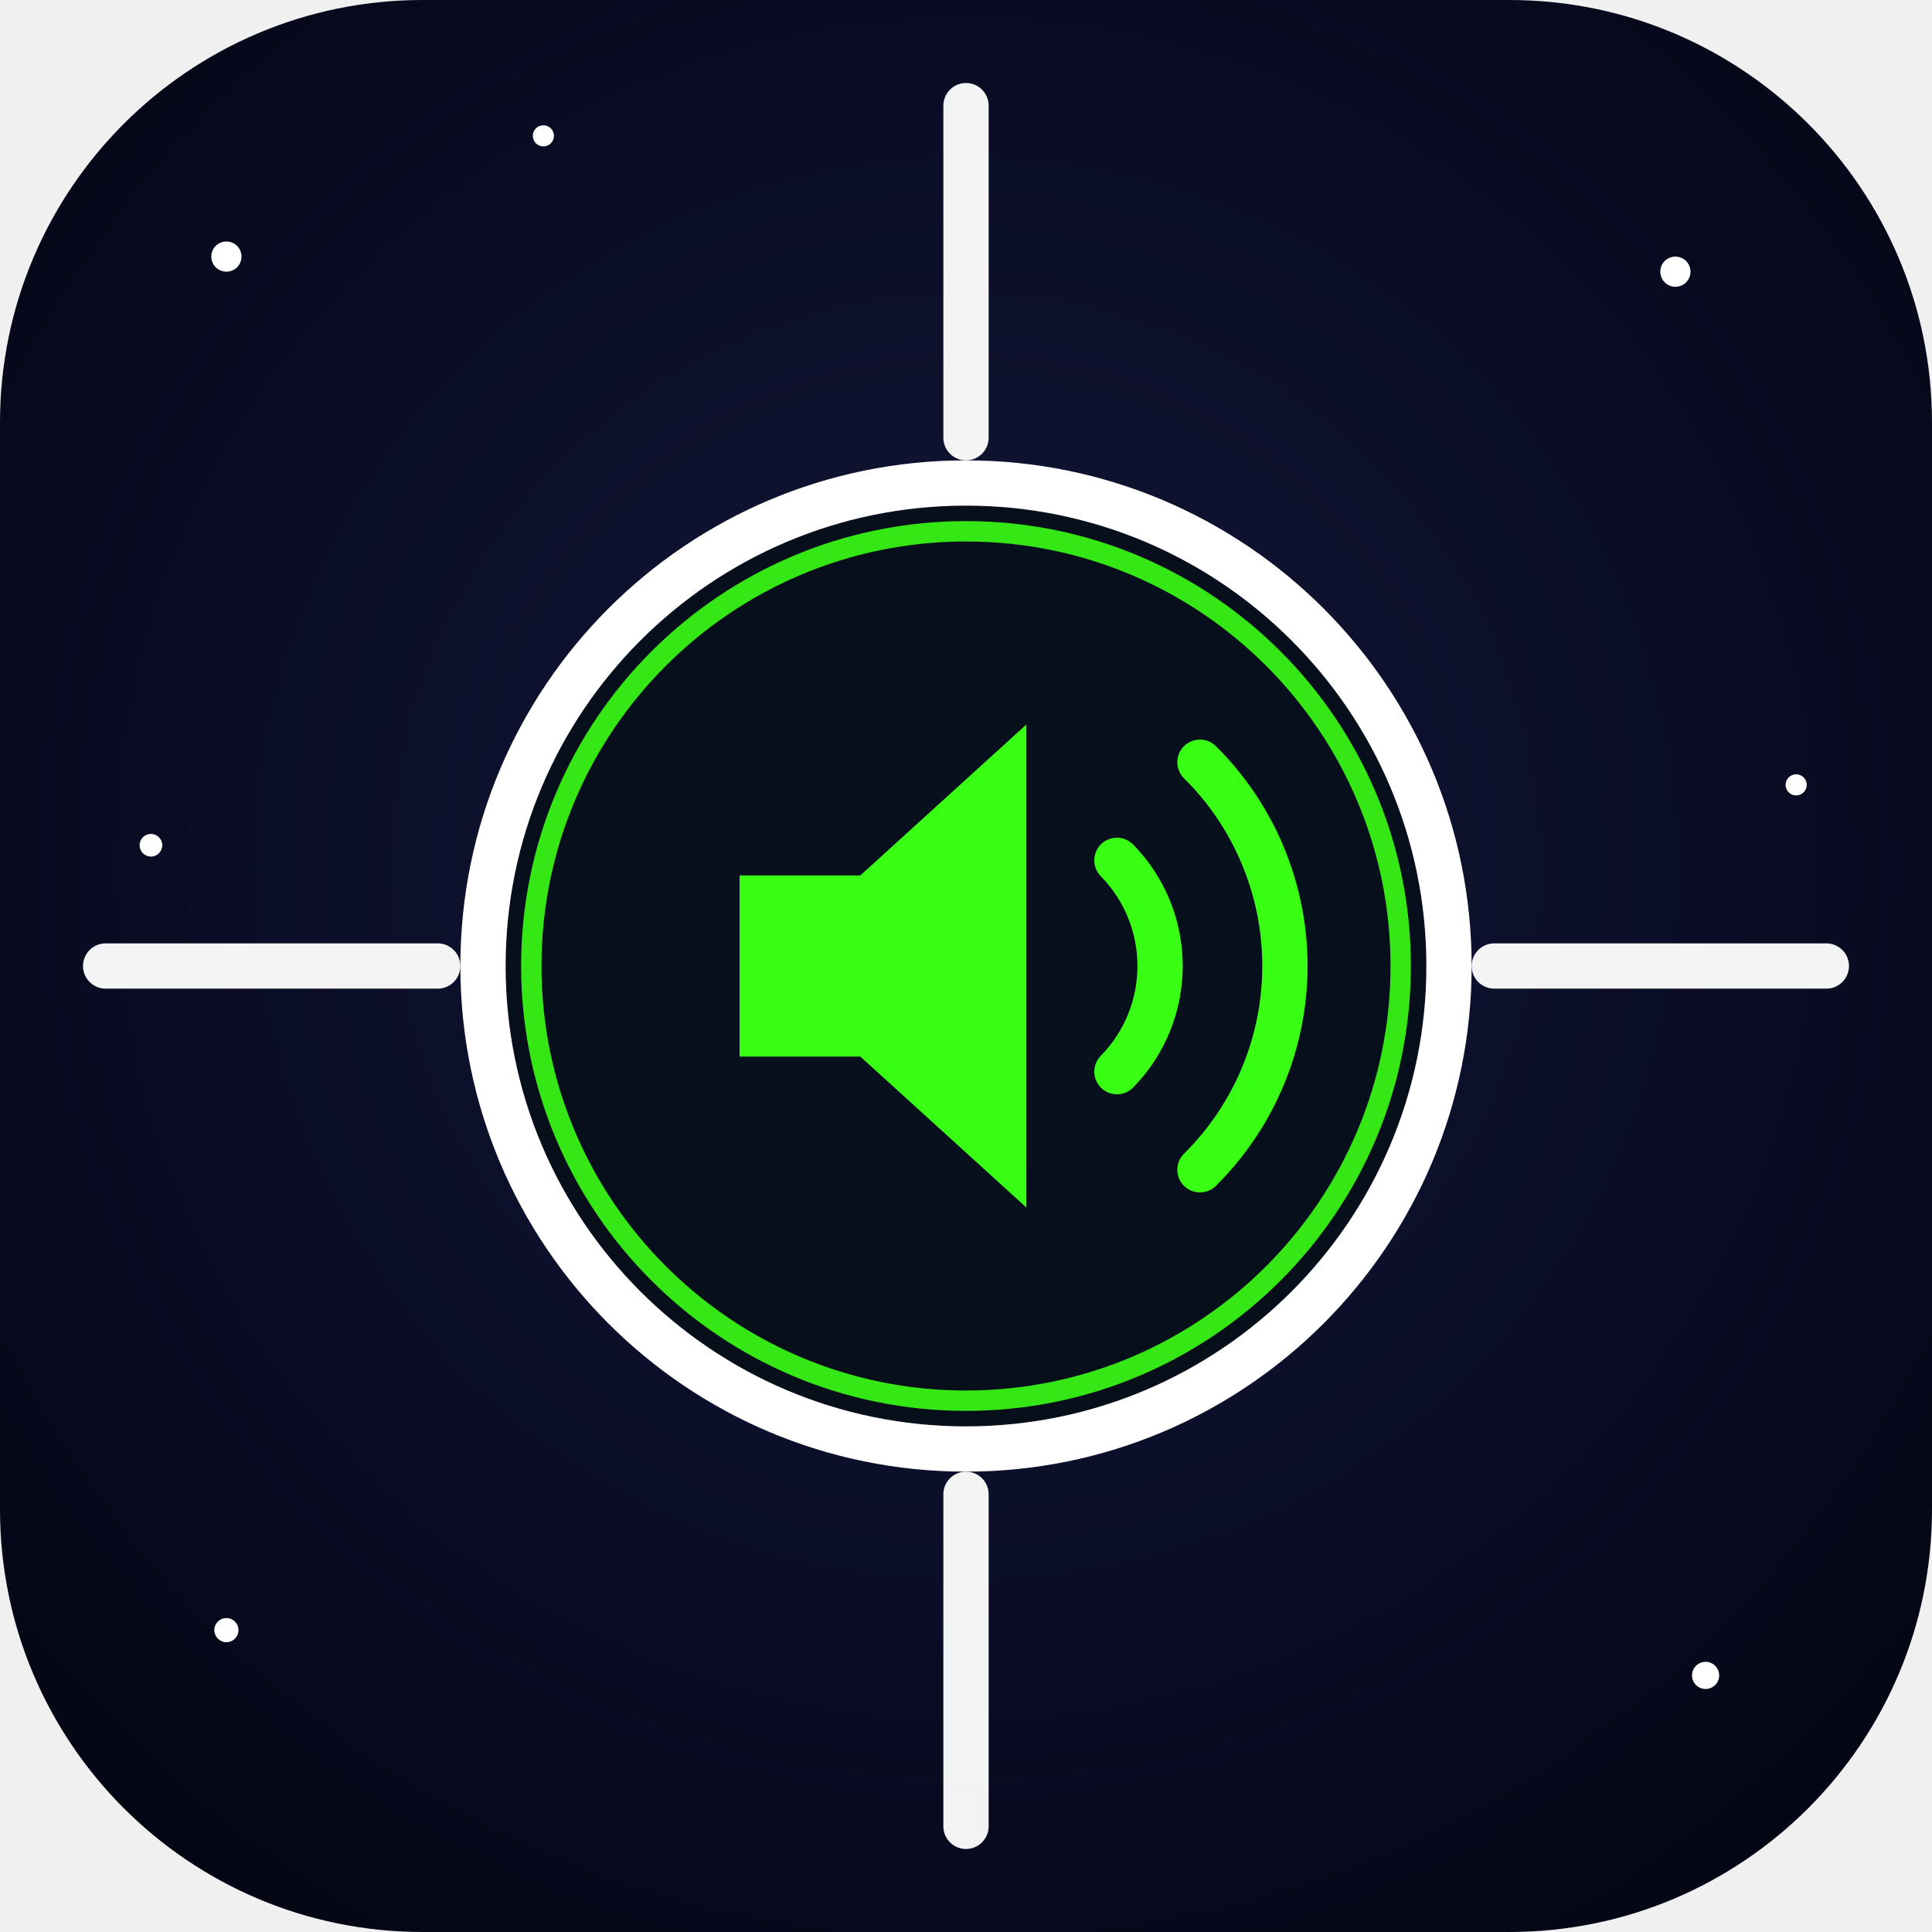
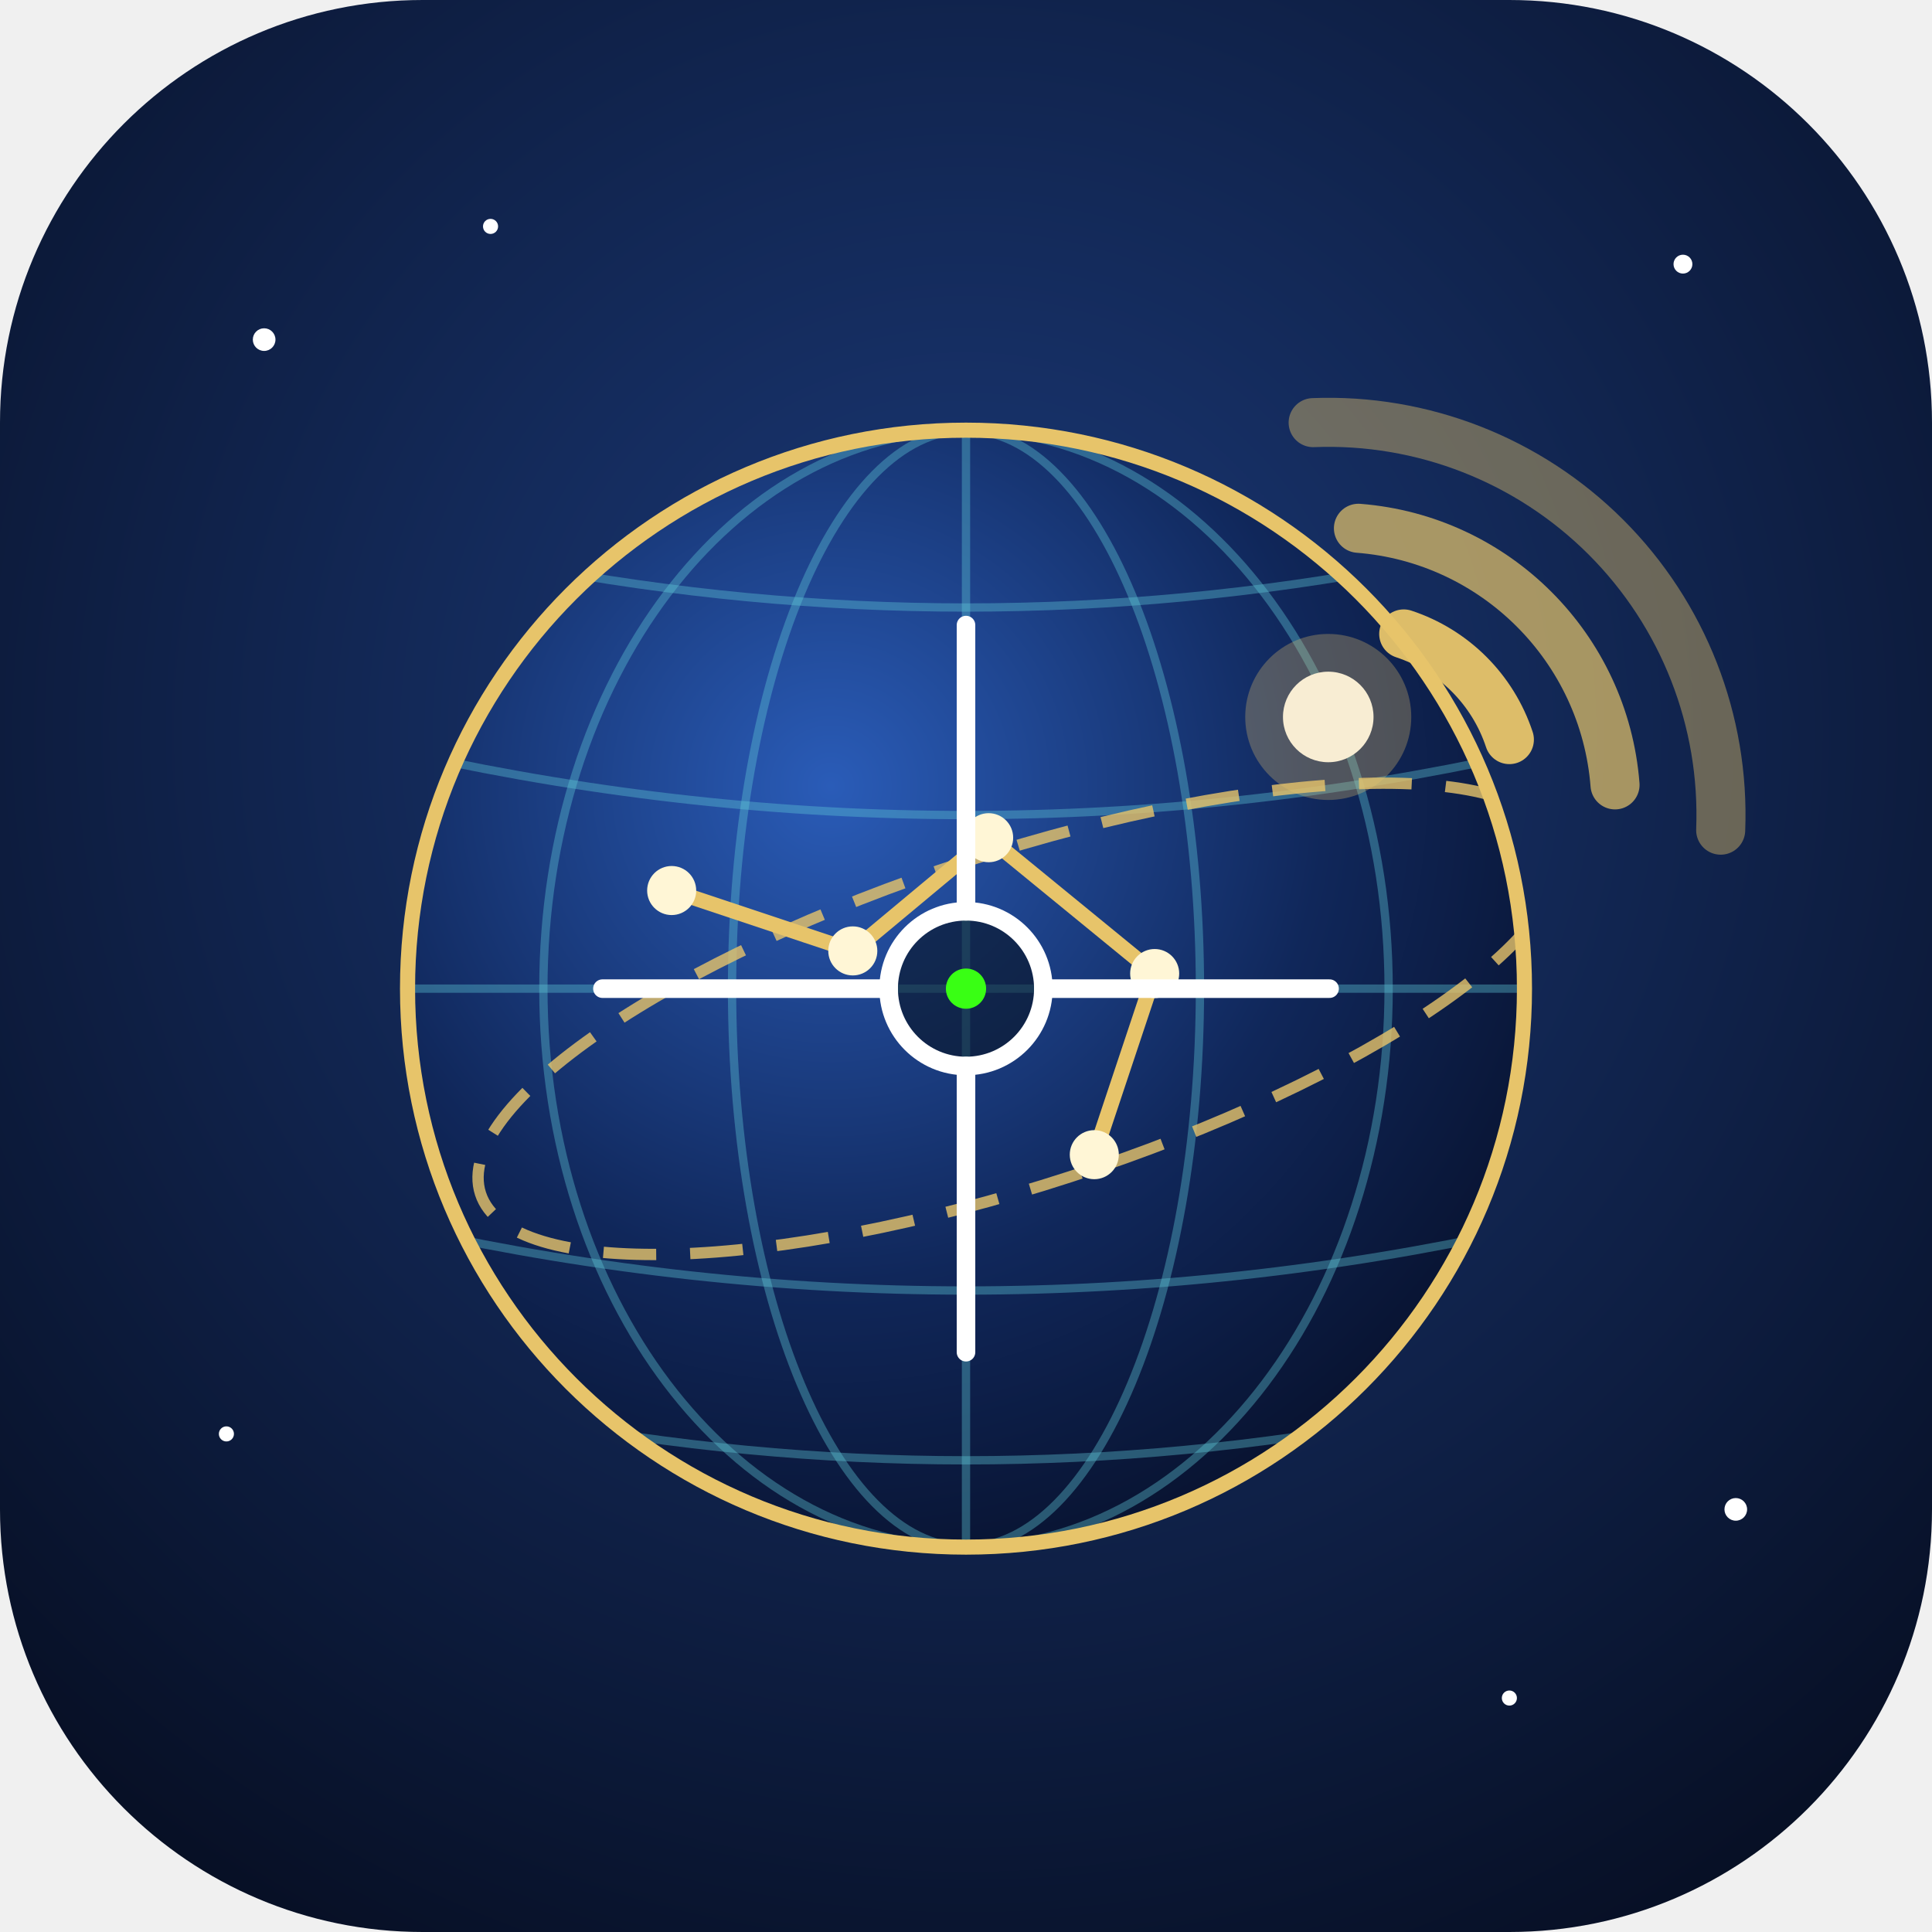
- <svg xmlns="http://www.w3.org/2000/svg" viewBox="0 0 256 256">
+ <svg xmlns="http://www.w3.org/2000/svg" viewBox="0 0 512 512" width="512" height="512">
  <defs>
-     <radialGradient id="bg" cx="50%" cy="45%" r="75%">
-       <stop offset="0" stop-color="#14183a" />
-       <stop offset=".65" stop-color="#080a20" />
-       <stop offset="1" stop-color="#03040d" />
+     <radialGradient id="bg" cx="50%" cy="38%" r="78%">
+       <stop offset="0" stop-color="#1b3a7a" />
+       <stop offset="1" stop-color="#050b1c" />
    </radialGradient>
-     <clipPath id="r">
-       <rect width="256" height="256" rx="56" />
+     <radialGradient id="sp" cx="38%" cy="32%" r="80%">
+       <stop offset="0" stop-color="#2a5cb8" />
+       <stop offset=".55" stop-color="#10275a" />
+       <stop offset="1" stop-color="#060d24" />
+     </radialGradient>
+     <clipPath id="cl">
+       <circle cx="256" cy="262" r="148" />
    </clipPath>
  </defs>
-   <g clip-path="url(#r)">
-     <rect width="256" height="256" fill="url(#bg)" />
+   <rect width="512" height="512" rx="112" fill="url(#bg)" />
+   <g transform="translate(256 256) scale(1.0) translate(-256 -256)">
    <g fill="#fff">
-       <circle cx="30" cy="34" r="2" />
-       <circle cx="72" cy="18" r="1.4" />
-       <circle cx="222" cy="36" r="2" />
-       <circle cx="238" cy="104" r="1.4" />
-       <circle cx="20" cy="112" r="1.5" />
-       <circle cx="30" cy="216" r="1.6" />
-       <circle cx="226" cy="222" r="1.8" />
+       <circle cx="70" cy="90" r="3" />
+       <circle cx="446" cy="70" r="2.5" />
+       <circle cx="460" cy="400" r="3" />
+       <circle cx="60" cy="380" r="2" />
+       <circle cx="130" cy="60" r="2" />
+       <circle cx="400" cy="450" r="2" />
    </g>
-     <g transform="translate(128 128)" fill="none" stroke="#fff" stroke-width="6" stroke-linecap="round">
-       <path d="M0-114V-70M0 70V114M-114 0H-70M70 0H114" opacity=".95" />
-       <circle r="64" fill="#07101a" fill-opacity=".92" />
-       <circle r="64" stroke="#39ff14" stroke-width="3" opacity=".9" transform="scale(.9)" />
-       <g fill="#39ff14" stroke="none">
-         <path d="M-30 -12H-14L8 -32V32L-14 12H-30Z" />
-       </g>
-       <g stroke="#39ff14" stroke-width="6">
-         <path d="M20-14a20 20 0 0 1 0 28" />
-         <path d="M31-27a38 38 0 0 1 0 54" />
-       </g>
+     <circle cx="256" cy="262" r="148" fill="url(#sp)" />
+     <g clip-path="url(#cl)" fill="none" stroke="#5fc8d8" stroke-opacity=".38" stroke-width="2.2">
+       <ellipse cx="256" cy="262" rx="62" ry="148" />
+       <ellipse cx="256" cy="262" rx="112" ry="148" />
+       <line x1="256" y1="114" x2="256" y2="410" />
+       <line x1="100" y1="262" x2="412" y2="262" />
+       <path d="M110 200 Q256 232 402 200" />
+       <path d="M110 326 Q256 358 402 326" />
+       <path d="M140 150 Q256 172 372 150" />
+       <path d="M140 376 Q256 398 372 376" />
+       <ellipse cx="270" cy="270" rx="150" ry="44" transform="rotate(-18 270 270)" stroke="#e7c46a" stroke-opacity=".8" stroke-dasharray="14 9" stroke-width="3" />
    </g>
+     <g clip-path="url(#cl)" stroke="#e7c46a" stroke-width="4" stroke-linecap="round" stroke-linejoin="round" fill="none">
+       <polyline points="178,236 226,252 262,222 306,258 290,306" />
+     </g>
+     <g fill="#fff6d6">
+       <circle cx="178" cy="236" r="6.5" />
+       <circle cx="226" cy="252" r="6.5" />
+       <circle cx="262" cy="222" r="6.5" />
+       <circle cx="306" cy="258" r="6.5" />
+       <circle cx="290" cy="306" r="6.5" />
+     </g>
+     <g transform="translate(256 262) scale(2.05)" fill="none" stroke="#fff" stroke-width="2.4" stroke-linecap="round">
+       <circle r="10" fill="#07101a" fill-opacity=".55" />
+       <path d="M0-47V-10M0 10V47M-47 0H-10M10 0H47" />
+       <circle r="2.6" fill="#39ff14" stroke="none" />
+     </g>
+     <circle cx="256" cy="262" r="148" fill="none" stroke="#e7c46a" stroke-width="4" />
+     <g fill="none" stroke="#e7c46a" stroke-width="13" stroke-linecap="round">
+       <path d="M372 168 A44 44 0 0 1 400 196" opacity=".95" />
+       <path d="M360 140 A74 74 0 0 1 428 208" opacity=".7" />
+       <path d="M348 112 A104 104 0 0 1 456 220" opacity=".42" />
+     </g>
+     <circle cx="352" cy="190" r="12" fill="#fff" />
+     <circle cx="352" cy="190" r="22" fill="#e7c46a" opacity=".3" />
  </g>
</svg>
